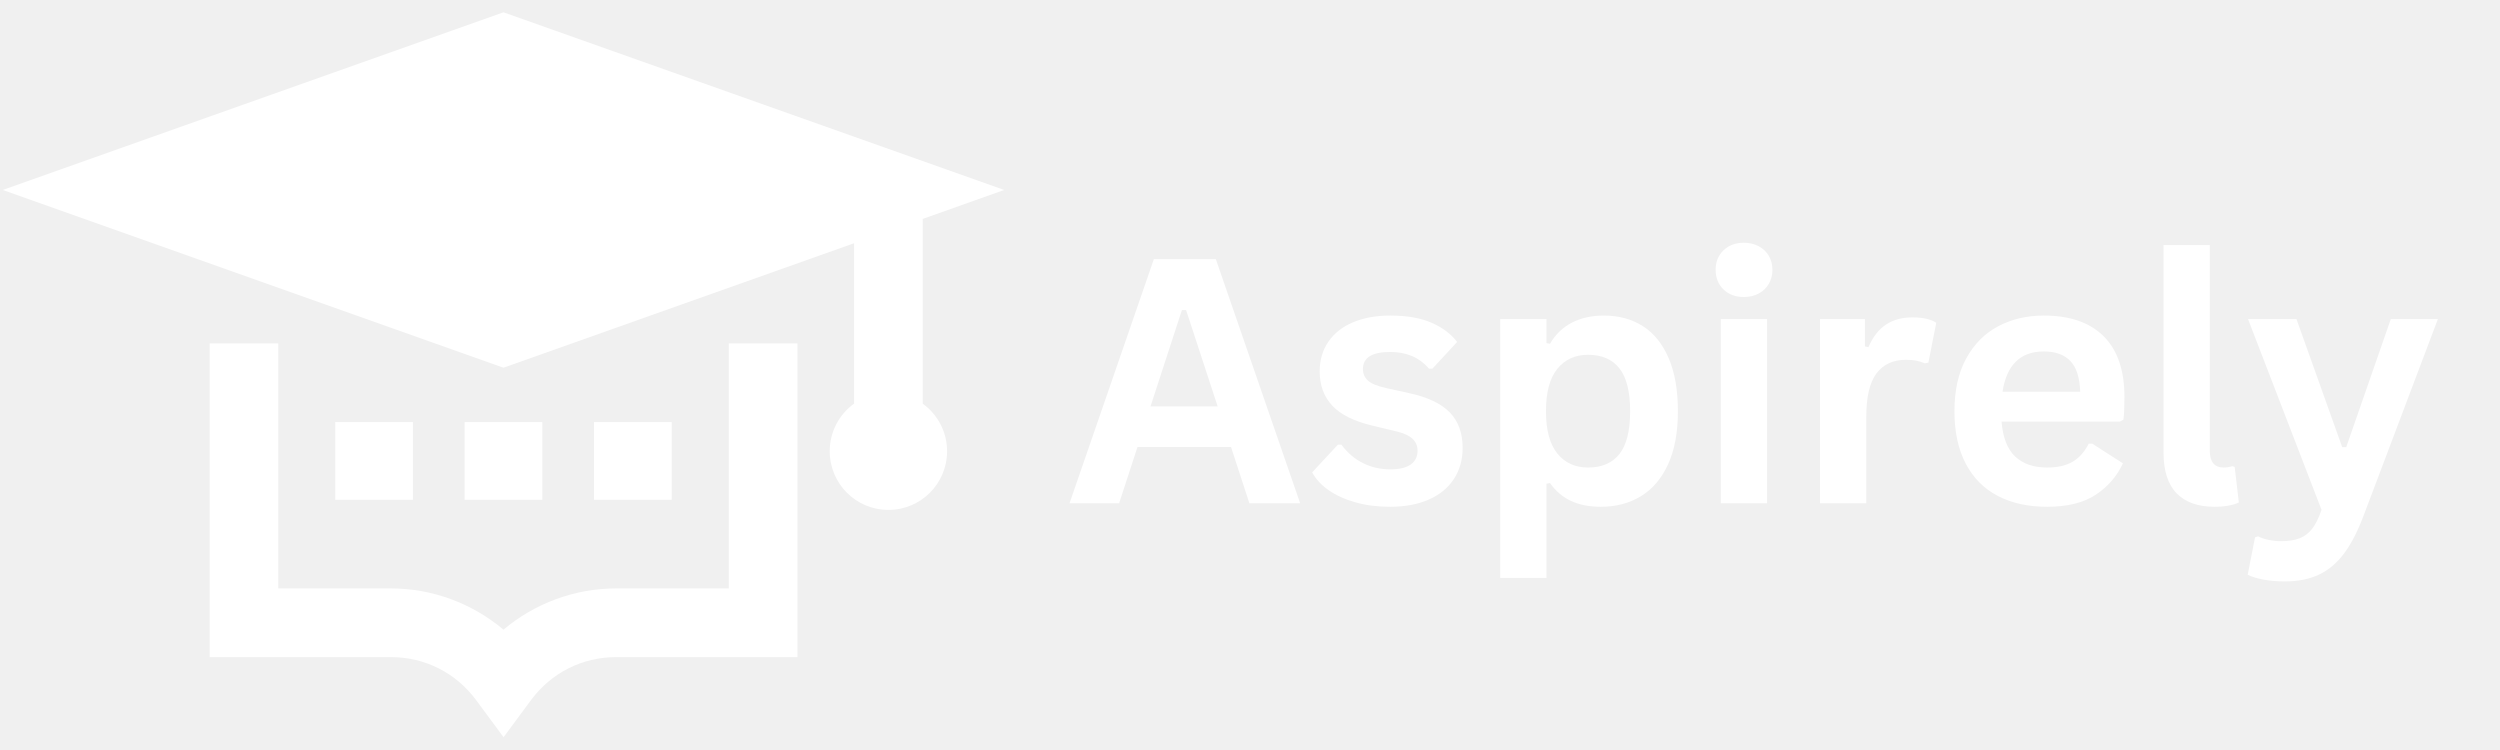
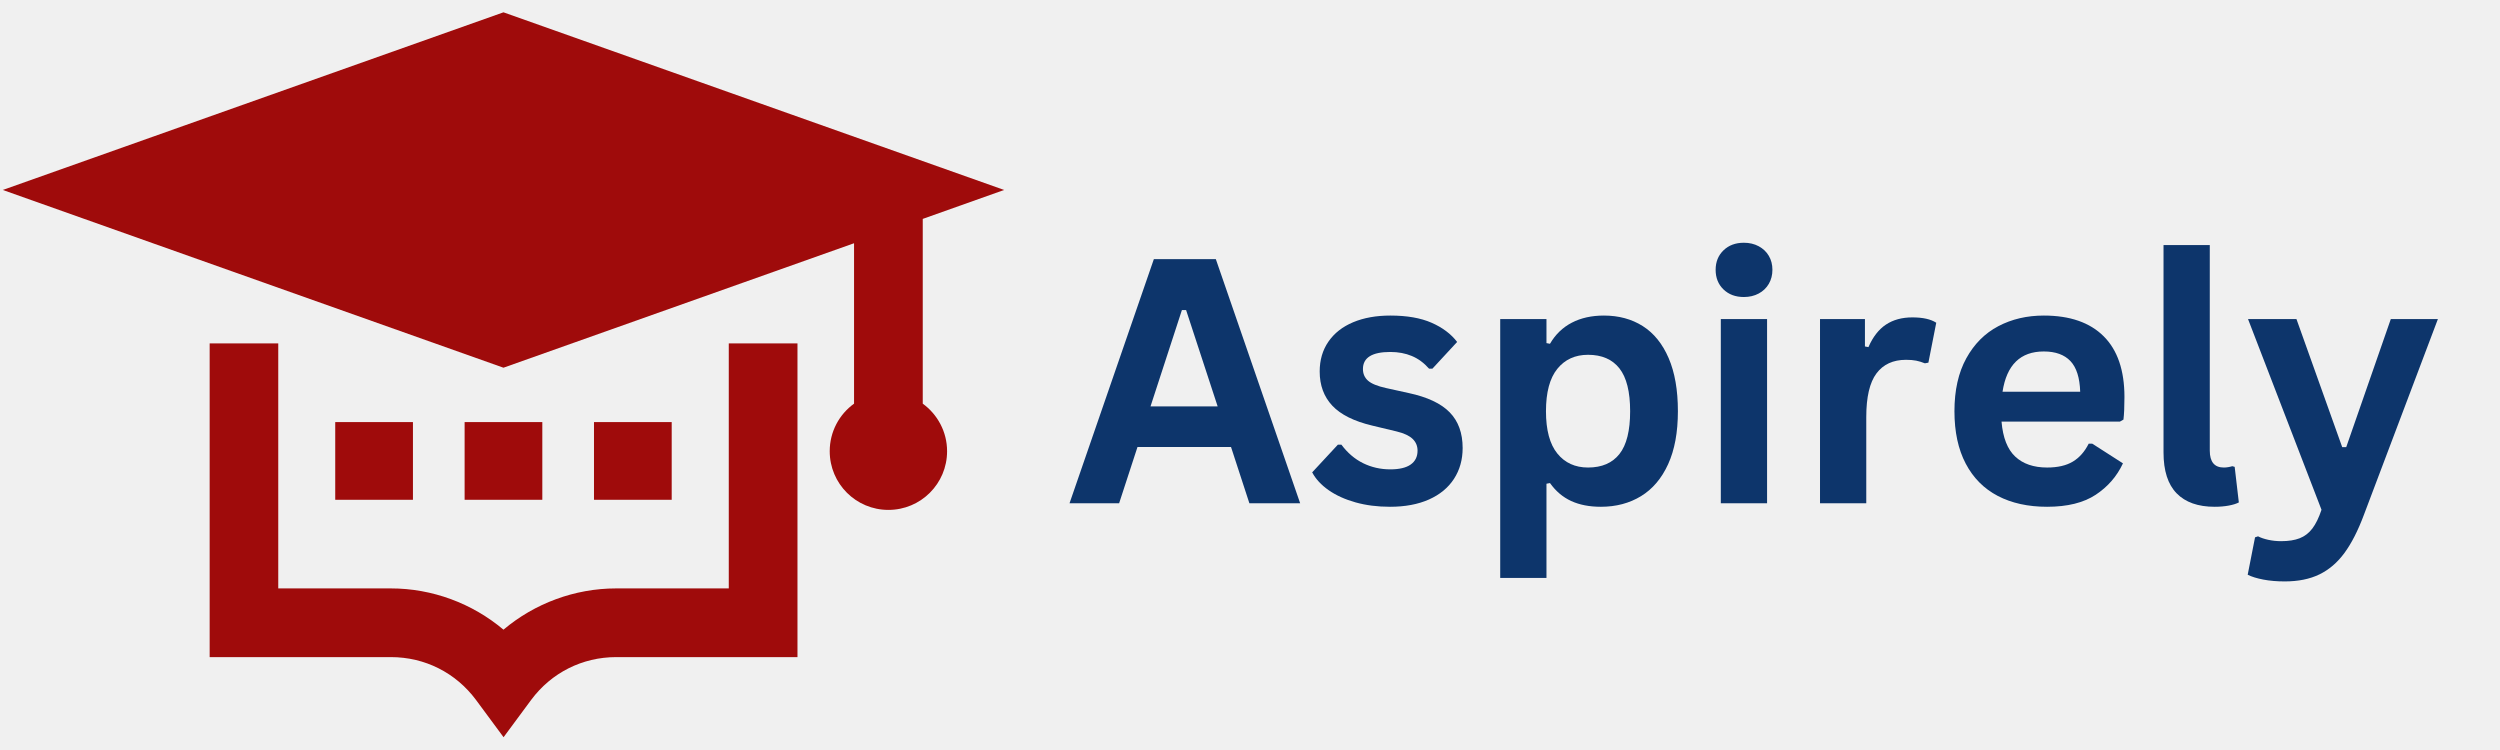
<svg xmlns="http://www.w3.org/2000/svg" width="5000" zoomAndPan="magnify" viewBox="0 0 3750 1125" height="1500" preserveAspectRatio="xMidYMid meet" version="1.2">
  <defs>
-     <clipPath id="0bd76960f2">
+     <clipPath id="96f1d3b70e">
      <path d="M 314 515 L 1197 515 L 1197 1105.824 L 314 1105.824 Z M 314 515 " />
    </clipPath>
-     <clipPath id="a8e763c572">
+     <clipPath id="5ec3e7bb8b">
      <path d="M 4 18.324 L 1507 18.324 L 1507 765 L 4 765 Z M 4 18.324 " />
    </clipPath>
  </defs>
-   <g id="90e0286eaa">
-     <g clip-rule="nonzero" clip-path="url(#0bd76960f2)">
-       <path style=" stroke:none;fill-rule:nonzero;fill:#ffffff;fill-opacity:1;" d="M 1093.168 882.617 L 924.184 882.617 C 862 882.617 801.918 905.148 755.203 944.504 C 708.336 905 648.406 882.617 586.219 882.617 L 417.387 882.617 L 417.387 515.062 L 314.492 515.062 L 314.492 985.66 L 586.367 985.66 C 637.289 985.66 683.703 1009.094 714.047 1049.949 L 755.352 1105.824 L 796.66 1049.949 C 827 1009.094 873.414 985.66 924.336 985.66 L 1196.211 985.66 L 1196.211 515.062 L 1093.168 515.062 Z M 1093.168 882.617 " />
+   <g id="87a1783b81">
+     <g clip-rule="nonzero" clip-path="url(#96f1d3b70e)">
+       <path style=" stroke:none;fill-rule:nonzero;fill:#9f0b0b;fill-opacity:1;" d="M 1093.168 882.617 L 924.184 882.617 C 862 882.617 801.918 905.148 755.203 944.504 C 708.336 905 648.406 882.617 586.219 882.617 L 417.387 882.617 L 417.387 515.062 L 314.492 515.062 L 314.492 985.66 L 586.367 985.66 C 637.289 985.66 683.703 1009.094 714.047 1049.949 L 755.352 1105.824 L 796.66 1049.949 C 827 1009.094 873.414 985.66 924.336 985.66 L 1196.211 985.66 L 1196.211 515.062 L 1093.168 515.062 Z M 1093.168 882.617 " />
    </g>
-     <path style=" stroke:none;fill-rule:nonzero;fill:#ffffff;fill-opacity:1;" d="M 502.855 633.125 L 619.414 633.125 L 619.414 749.684 L 502.855 749.684 Z M 502.855 633.125 " />
-     <path style=" stroke:none;fill-rule:nonzero;fill:#ffffff;fill-opacity:1;" d="M 696.922 633.125 L 813.48 633.125 L 813.48 749.684 L 696.922 749.684 Z M 696.922 633.125 " />
-     <path style=" stroke:none;fill-rule:nonzero;fill:#ffffff;fill-opacity:1;" d="M 890.988 633.125 L 1007.551 633.125 L 1007.551 749.684 L 890.988 749.684 Z M 890.988 633.125 " />
-     <g clip-rule="nonzero" clip-path="url(#a8e763c572)">
-       <path style=" stroke:none;fill-rule:nonzero;fill:#ffffff;fill-opacity:1;" d="M 1384.121 605.484 L 1384.121 328.352 L 1506.238 284.945 L 755.203 18.477 L 4.164 284.945 L 755.203 551.562 L 1281.078 364.855 L 1281.078 605.484 C 1258.996 621.406 1244.578 647.395 1244.578 676.836 C 1244.578 725.5 1283.93 764.855 1332.598 764.855 C 1381.266 764.855 1420.621 725.5 1420.621 676.836 C 1420.621 647.543 1406.199 621.559 1384.121 605.484 Z M 1384.121 605.484 " />
+     <path style=" stroke:none;fill-rule:nonzero;fill:#9f0b0b;fill-opacity:1;" d="M 502.855 633.125 L 619.414 633.125 L 619.414 749.684 L 502.855 749.684 Z M 502.855 633.125 " />
+     <path style=" stroke:none;fill-rule:nonzero;fill:#9f0b0b;fill-opacity:1;" d="M 696.922 633.125 L 813.48 633.125 L 813.48 749.684 L 696.922 749.684 Z M 696.922 633.125 " />
+     <path style=" stroke:none;fill-rule:nonzero;fill:#9f0b0b;fill-opacity:1;" d="M 890.988 633.125 L 1007.551 633.125 L 1007.551 749.684 L 890.988 749.684 Z M 890.988 633.125 " />
+     <g clip-rule="nonzero" clip-path="url(#5ec3e7bb8b)">
+       <path style=" stroke:none;fill-rule:nonzero;fill:#9f0b0b;fill-opacity:1;" d="M 1384.121 605.484 L 1384.121 328.352 L 1506.238 284.945 L 755.203 18.477 L 4.164 284.945 L 755.203 551.562 L 1281.078 364.855 L 1281.078 605.484 C 1258.996 621.406 1244.578 647.395 1244.578 676.836 C 1244.578 725.5 1283.93 764.855 1332.598 764.855 C 1381.266 764.855 1420.621 725.5 1420.621 676.836 C 1420.621 647.543 1406.199 621.559 1384.121 605.484 Z M 1384.121 605.484 " />
    </g>
-     <g style="fill:#ffffff;fill-opacity:1;">
+     <g style="fill:#0d356b;fill-opacity:1;">
      <g transform="translate(1598.776, 754.8993)">
        <path style="stroke:none" d="M 351.453 0 L 275.297 0 L 247.75 -84.422 L 107.469 -84.422 L 79.906 0 L 5.516 0 L 132.016 -366.234 L 224.953 -366.234 Z M 174.094 -289.828 L 127 -145.297 L 227.703 -145.297 L 180.359 -289.828 Z M 174.094 -289.828 " />
      </g>
    </g>
-     <g style="fill:#ffffff;fill-opacity:1;">
+     <g style="fill:#0d356b;fill-opacity:1;">
      <g transform="translate(1955.732, 754.8993)">
        <path style="stroke:none" d="M 129.266 5.266 C 110.391 5.266 93.102 3.051 77.406 -1.375 C 61.707 -5.801 48.305 -11.895 37.203 -19.656 C 26.098 -27.426 17.875 -36.32 12.531 -46.344 L 51.109 -87.922 L 56.359 -87.922 C 65.547 -75.566 76.398 -66.301 88.922 -60.125 C 101.453 -53.945 115.066 -50.859 129.766 -50.859 C 143.285 -50.859 153.469 -53.273 160.312 -58.109 C 167.164 -62.953 170.594 -69.883 170.594 -78.906 C 170.594 -85.926 168.129 -91.812 163.203 -96.562 C 158.273 -101.32 150.301 -105.039 139.281 -107.719 L 102.703 -116.484 C 75.316 -122.992 55.316 -132.969 42.703 -146.406 C 30.098 -159.852 23.797 -176.93 23.797 -197.641 C 23.797 -214.848 28.176 -229.797 36.938 -242.484 C 45.707 -255.18 58.066 -264.867 74.016 -271.547 C 89.973 -278.223 108.555 -281.562 129.766 -281.562 C 154.641 -281.562 175.258 -277.969 191.625 -270.781 C 208 -263.602 220.781 -254.004 229.969 -241.984 L 192.891 -201.906 L 187.875 -201.906 C 180.195 -210.594 171.555 -216.938 161.953 -220.938 C 152.348 -224.945 141.617 -226.953 129.766 -226.953 C 102.367 -226.953 88.672 -218.438 88.672 -201.406 C 88.672 -194.227 91.219 -188.383 96.312 -183.875 C 101.406 -179.363 110.383 -175.688 123.25 -172.844 L 157.312 -165.328 C 185.375 -159.316 205.875 -149.672 218.812 -136.391 C 231.758 -123.117 238.234 -105.297 238.234 -82.922 C 238.234 -65.379 233.891 -49.926 225.203 -36.562 C 216.516 -23.207 203.988 -12.895 187.625 -5.625 C 171.258 1.633 151.805 5.266 129.266 5.266 Z M 129.266 5.266 " />
      </g>
    </g>
-     <g style="fill:#ffffff;fill-opacity:1;">
+     <g style="fill:#0d356b;fill-opacity:1;">
      <g transform="translate(2210.486, 754.8993)">
        <path style="stroke:none" d="M 39.828 111.969 L 39.828 -276.312 L 109.219 -276.312 L 109.219 -240.234 L 114.484 -239.234 C 122.66 -253.254 133.598 -263.812 147.297 -270.906 C 160.992 -278.008 177.023 -281.562 195.391 -281.562 C 217.598 -281.562 237.008 -276.301 253.625 -265.781 C 270.25 -255.258 283.191 -239.27 292.453 -217.812 C 301.723 -196.352 306.359 -169.758 306.359 -138.031 C 306.359 -106.469 301.473 -79.992 291.703 -58.609 C 281.941 -37.234 268.375 -21.242 251 -10.641 C 233.633 -0.035 213.598 5.266 190.891 5.266 C 173.68 5.266 158.812 2.383 146.281 -3.375 C 133.758 -9.145 123.16 -18.125 114.484 -30.312 L 109.219 -29.312 L 109.219 111.969 Z M 171.594 -53.609 C 192.301 -53.609 208 -60.367 218.688 -73.891 C 229.375 -87.422 234.719 -108.801 234.719 -138.031 C 234.719 -167.25 229.375 -188.664 218.688 -202.281 C 208 -215.895 192.301 -222.703 171.594 -222.703 C 152.219 -222.703 136.852 -215.688 125.5 -201.656 C 114.145 -187.625 108.469 -166.414 108.469 -138.031 C 108.469 -109.801 114.145 -88.672 125.5 -74.641 C 136.852 -60.617 152.219 -53.609 171.594 -53.609 Z M 171.594 -53.609 " />
      </g>
    </g>
-     <g style="fill:#ffffff;fill-opacity:1;">
+     <g style="fill:#0d356b;fill-opacity:1;">
      <g transform="translate(2541.391, 754.8993)">
        <path style="stroke:none" d="M 74.406 -309.375 C 61.875 -309.375 51.68 -313.172 43.828 -320.766 C 35.984 -328.367 32.062 -338.18 32.062 -350.203 C 32.062 -362.055 35.984 -371.781 43.828 -379.375 C 51.68 -386.977 61.875 -390.781 74.406 -390.781 C 82.75 -390.781 90.176 -389.023 96.688 -385.516 C 103.207 -382.016 108.258 -377.219 111.844 -371.125 C 115.438 -365.031 117.234 -358.055 117.234 -350.203 C 117.234 -342.359 115.438 -335.344 111.844 -329.156 C 108.258 -322.977 103.207 -318.133 96.688 -314.625 C 90.176 -311.125 82.75 -309.375 74.406 -309.375 Z M 39.828 0 L 39.828 -276.312 L 109.219 -276.312 L 109.219 0 Z M 39.828 0 " />
      </g>
    </g>
-     <g style="fill:#ffffff;fill-opacity:1;">
+     <g style="fill:#0d356b;fill-opacity:1;">
      <g transform="translate(2690.185, 754.8993)">
        <path style="stroke:none" d="M 39.828 0 L 39.828 -276.312 L 107.219 -276.312 L 107.219 -235.219 L 112.469 -234.219 C 119.156 -249.582 127.926 -260.852 138.781 -268.031 C 149.633 -275.219 162.828 -278.812 178.359 -278.812 C 194.055 -278.812 206 -276.141 214.188 -270.797 L 202.406 -210.922 L 197.141 -209.922 C 192.629 -211.754 188.285 -213.086 184.109 -213.922 C 179.941 -214.766 174.852 -215.188 168.844 -215.188 C 149.469 -215.188 134.688 -208.379 124.5 -194.766 C 114.312 -181.148 109.219 -159.316 109.219 -129.266 L 109.219 0 Z M 39.828 0 " />
      </g>
    </g>
-     <g style="fill:#ffffff;fill-opacity:1;">
+     <g style="fill:#0d356b;fill-opacity:1;">
      <g transform="translate(2906.864, 754.8993)">
        <path style="stroke:none" d="M 273.047 -122.5 L 95.438 -122.5 C 97.445 -98.445 104.297 -80.953 115.984 -70.016 C 127.672 -59.078 143.617 -53.609 163.828 -53.609 C 179.691 -53.609 192.551 -56.57 202.406 -62.5 C 212.258 -68.426 220.191 -77.406 226.203 -89.438 L 231.469 -89.438 L 277.562 -59.875 C 268.539 -40.5 254.926 -24.797 236.719 -12.766 C 218.52 -0.742 194.223 5.266 163.828 5.266 C 135.273 5.266 110.602 -0.16 89.812 -11.016 C 69.02 -21.879 52.984 -38.039 41.703 -59.5 C 30.43 -80.957 24.797 -107.133 24.797 -138.031 C 24.797 -169.426 30.723 -195.895 42.578 -217.438 C 54.441 -238.977 70.477 -255.051 90.688 -265.656 C 110.895 -276.258 133.602 -281.562 158.812 -281.562 C 197.895 -281.562 227.832 -271.207 248.625 -250.5 C 269.414 -229.789 279.812 -199.395 279.812 -159.312 C 279.812 -144.789 279.312 -133.52 278.312 -125.5 Z M 213.422 -167.344 C 212.754 -188.383 207.867 -203.703 198.766 -213.297 C 189.672 -222.898 176.352 -227.703 158.812 -227.703 C 123.75 -227.703 103.125 -207.582 96.938 -167.344 Z M 213.422 -167.344 " />
      </g>
    </g>
-     <g style="fill:#ffffff;fill-opacity:1;">
+     <g style="fill:#0d356b;fill-opacity:1;">
      <g transform="translate(3207.208, 754.8993)">
        <path style="stroke:none" d="M 114.734 5.266 C 89.848 5.266 70.848 -1.457 57.734 -14.906 C 44.629 -28.352 38.078 -48.77 38.078 -76.156 L 38.078 -387.281 L 107.469 -387.281 L 107.469 -78.906 C 107.469 -62.039 114.484 -53.609 128.516 -53.609 C 132.516 -53.609 136.77 -54.273 141.281 -55.609 L 144.797 -54.609 L 151.047 -1.25 C 147.211 0.75 142.117 2.332 135.766 3.5 C 129.422 4.676 122.41 5.266 114.734 5.266 Z M 114.734 5.266 " />
      </g>
    </g>
-     <g style="fill:#ffffff;fill-opacity:1;">
+     <g style="fill:#0d356b;fill-opacity:1;">
      <g transform="translate(3366.022, 754.8993)">
        <path style="stroke:none" d="M 61.125 117.234 C 49.27 117.234 38.539 116.312 28.938 114.469 C 19.332 112.633 11.523 110.219 5.516 107.219 L 16.531 51.109 L 21.047 49.594 C 25.223 51.77 30.398 53.523 36.578 54.859 C 42.754 56.191 49.098 56.859 55.609 56.859 C 66.797 56.859 76.102 55.395 83.531 52.469 C 90.969 49.551 97.273 44.711 102.453 37.953 C 107.629 31.191 112.223 21.797 116.234 9.766 L 6.016 -276.312 L 78.656 -276.312 L 147.297 -84.172 L 153.312 -84.172 L 220.188 -276.312 L 290.828 -276.312 L 179.859 17.281 C 171.004 41 161.273 60.078 150.672 74.516 C 140.066 88.961 127.539 99.691 113.094 106.703 C 98.656 113.723 81.332 117.234 61.125 117.234 Z M 61.125 117.234 " />
      </g>
    </g>
  </g>
</svg>
